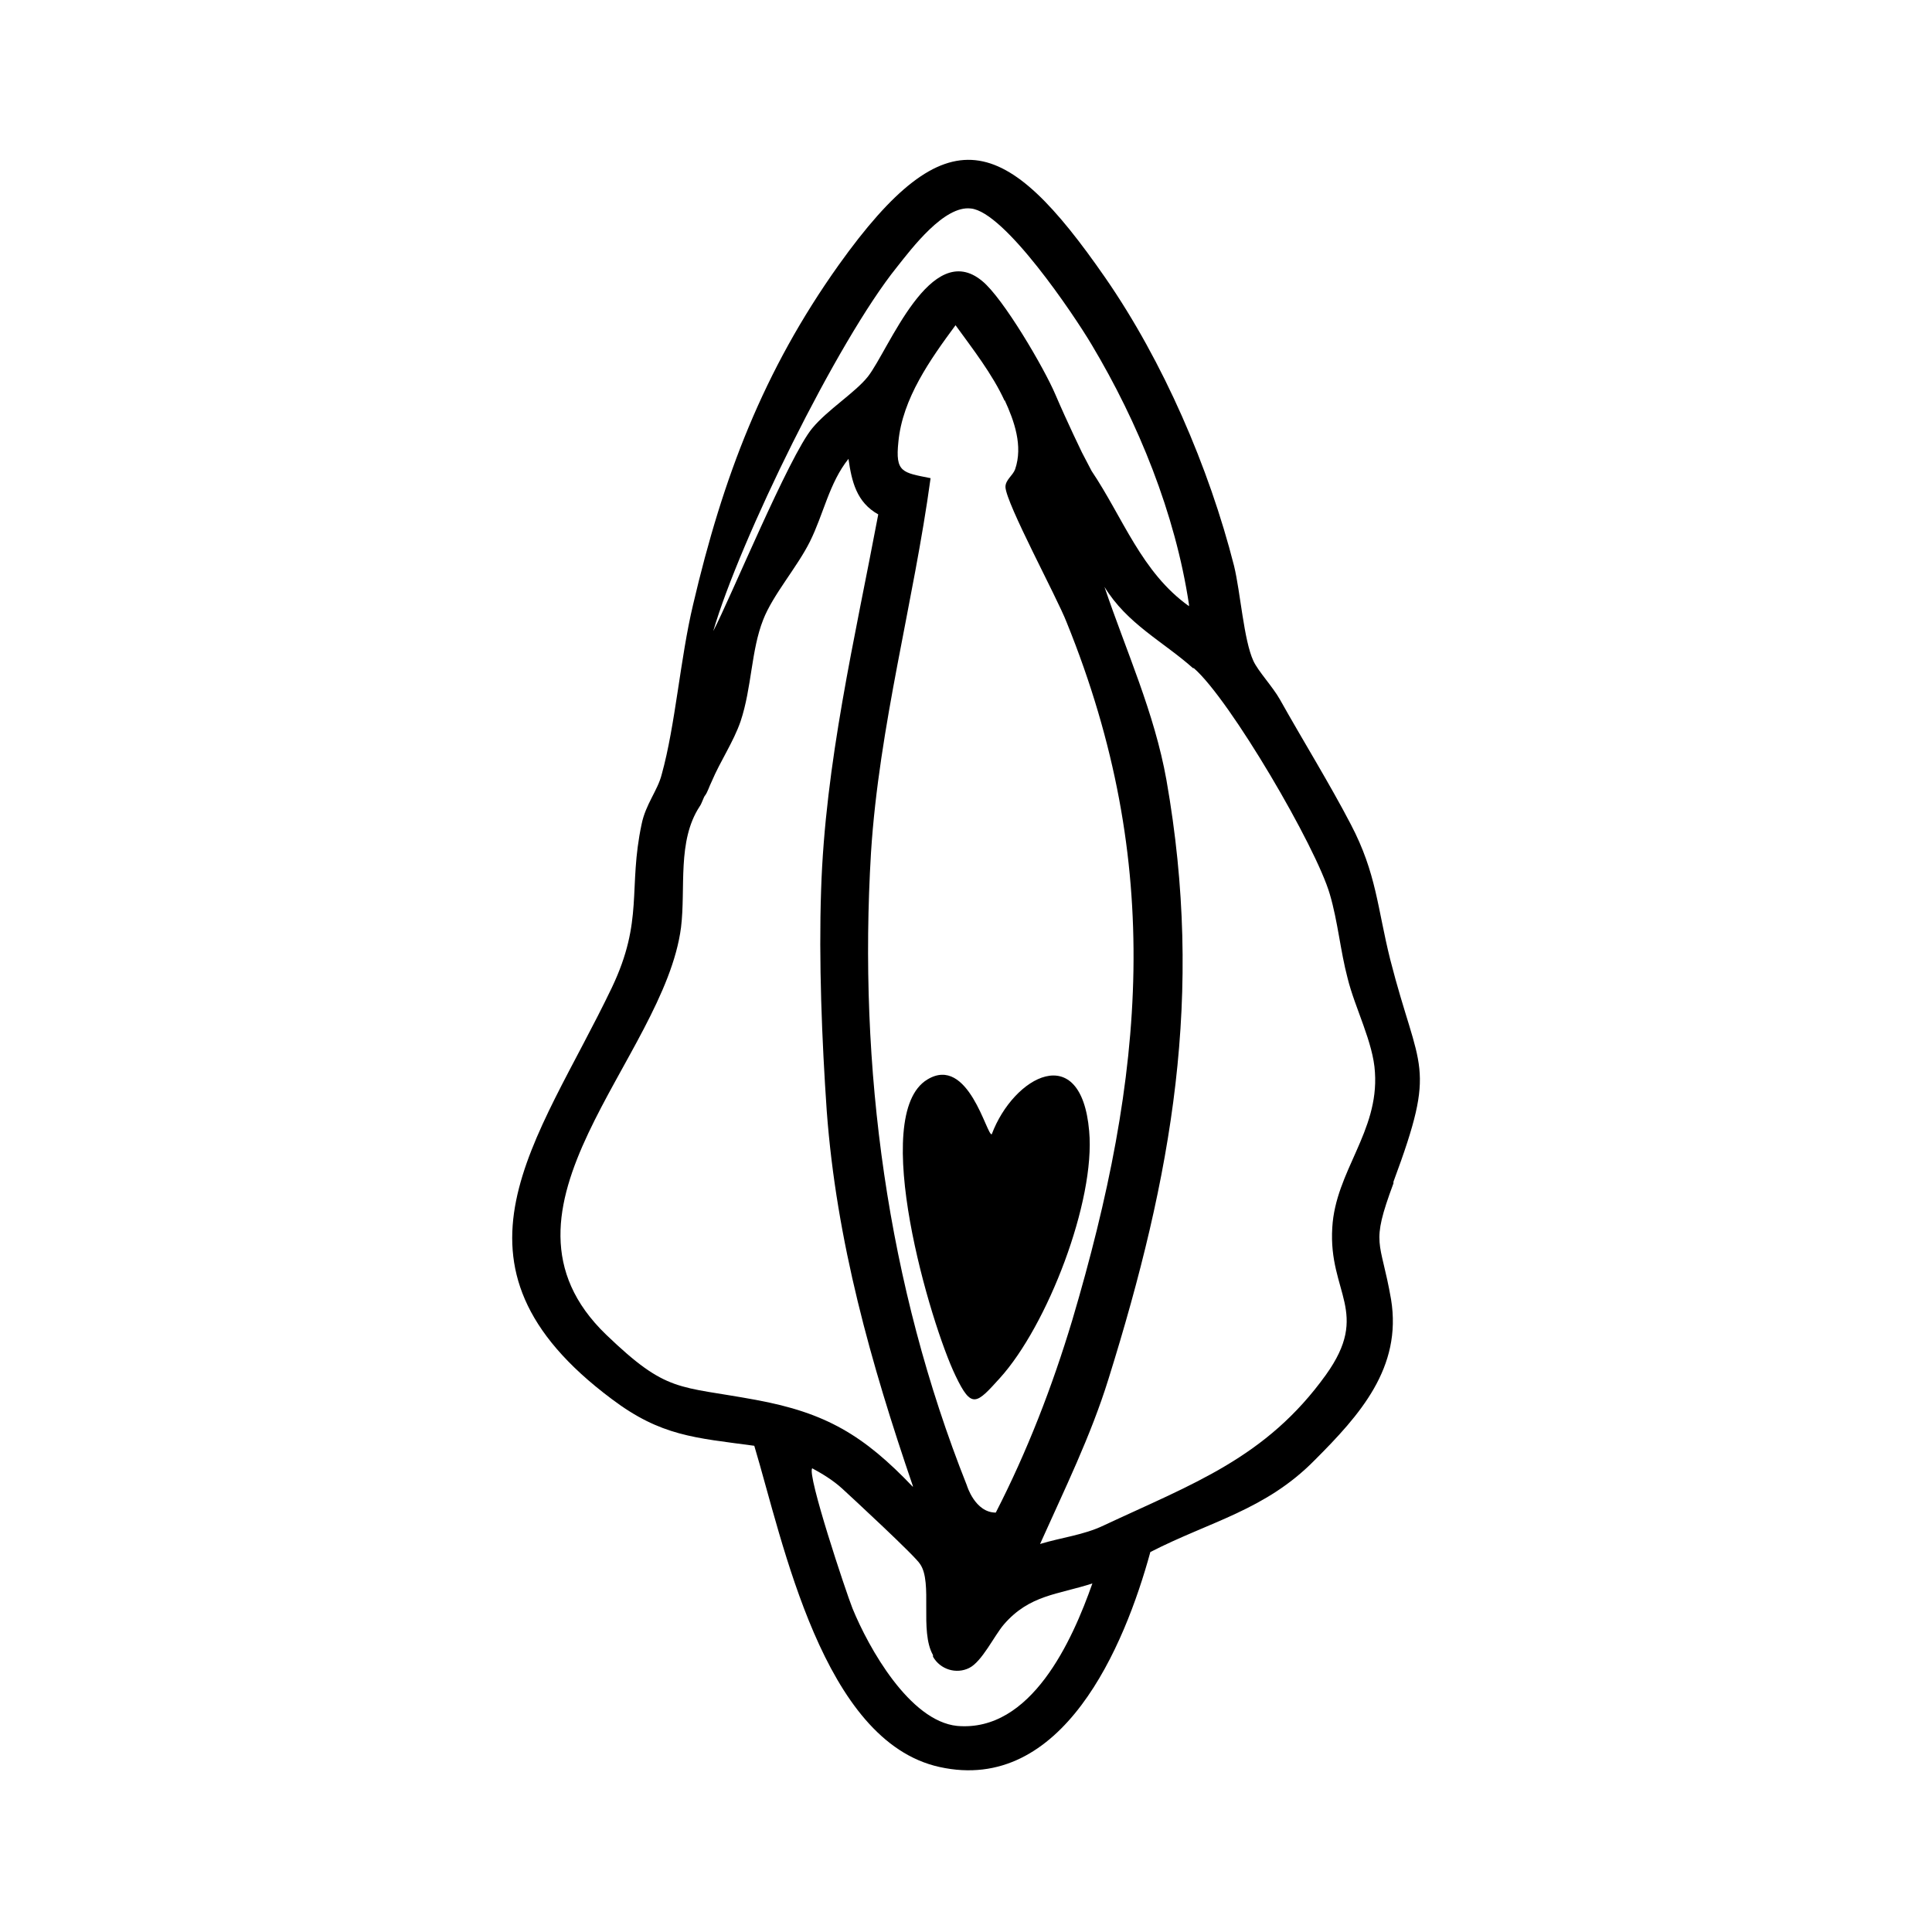
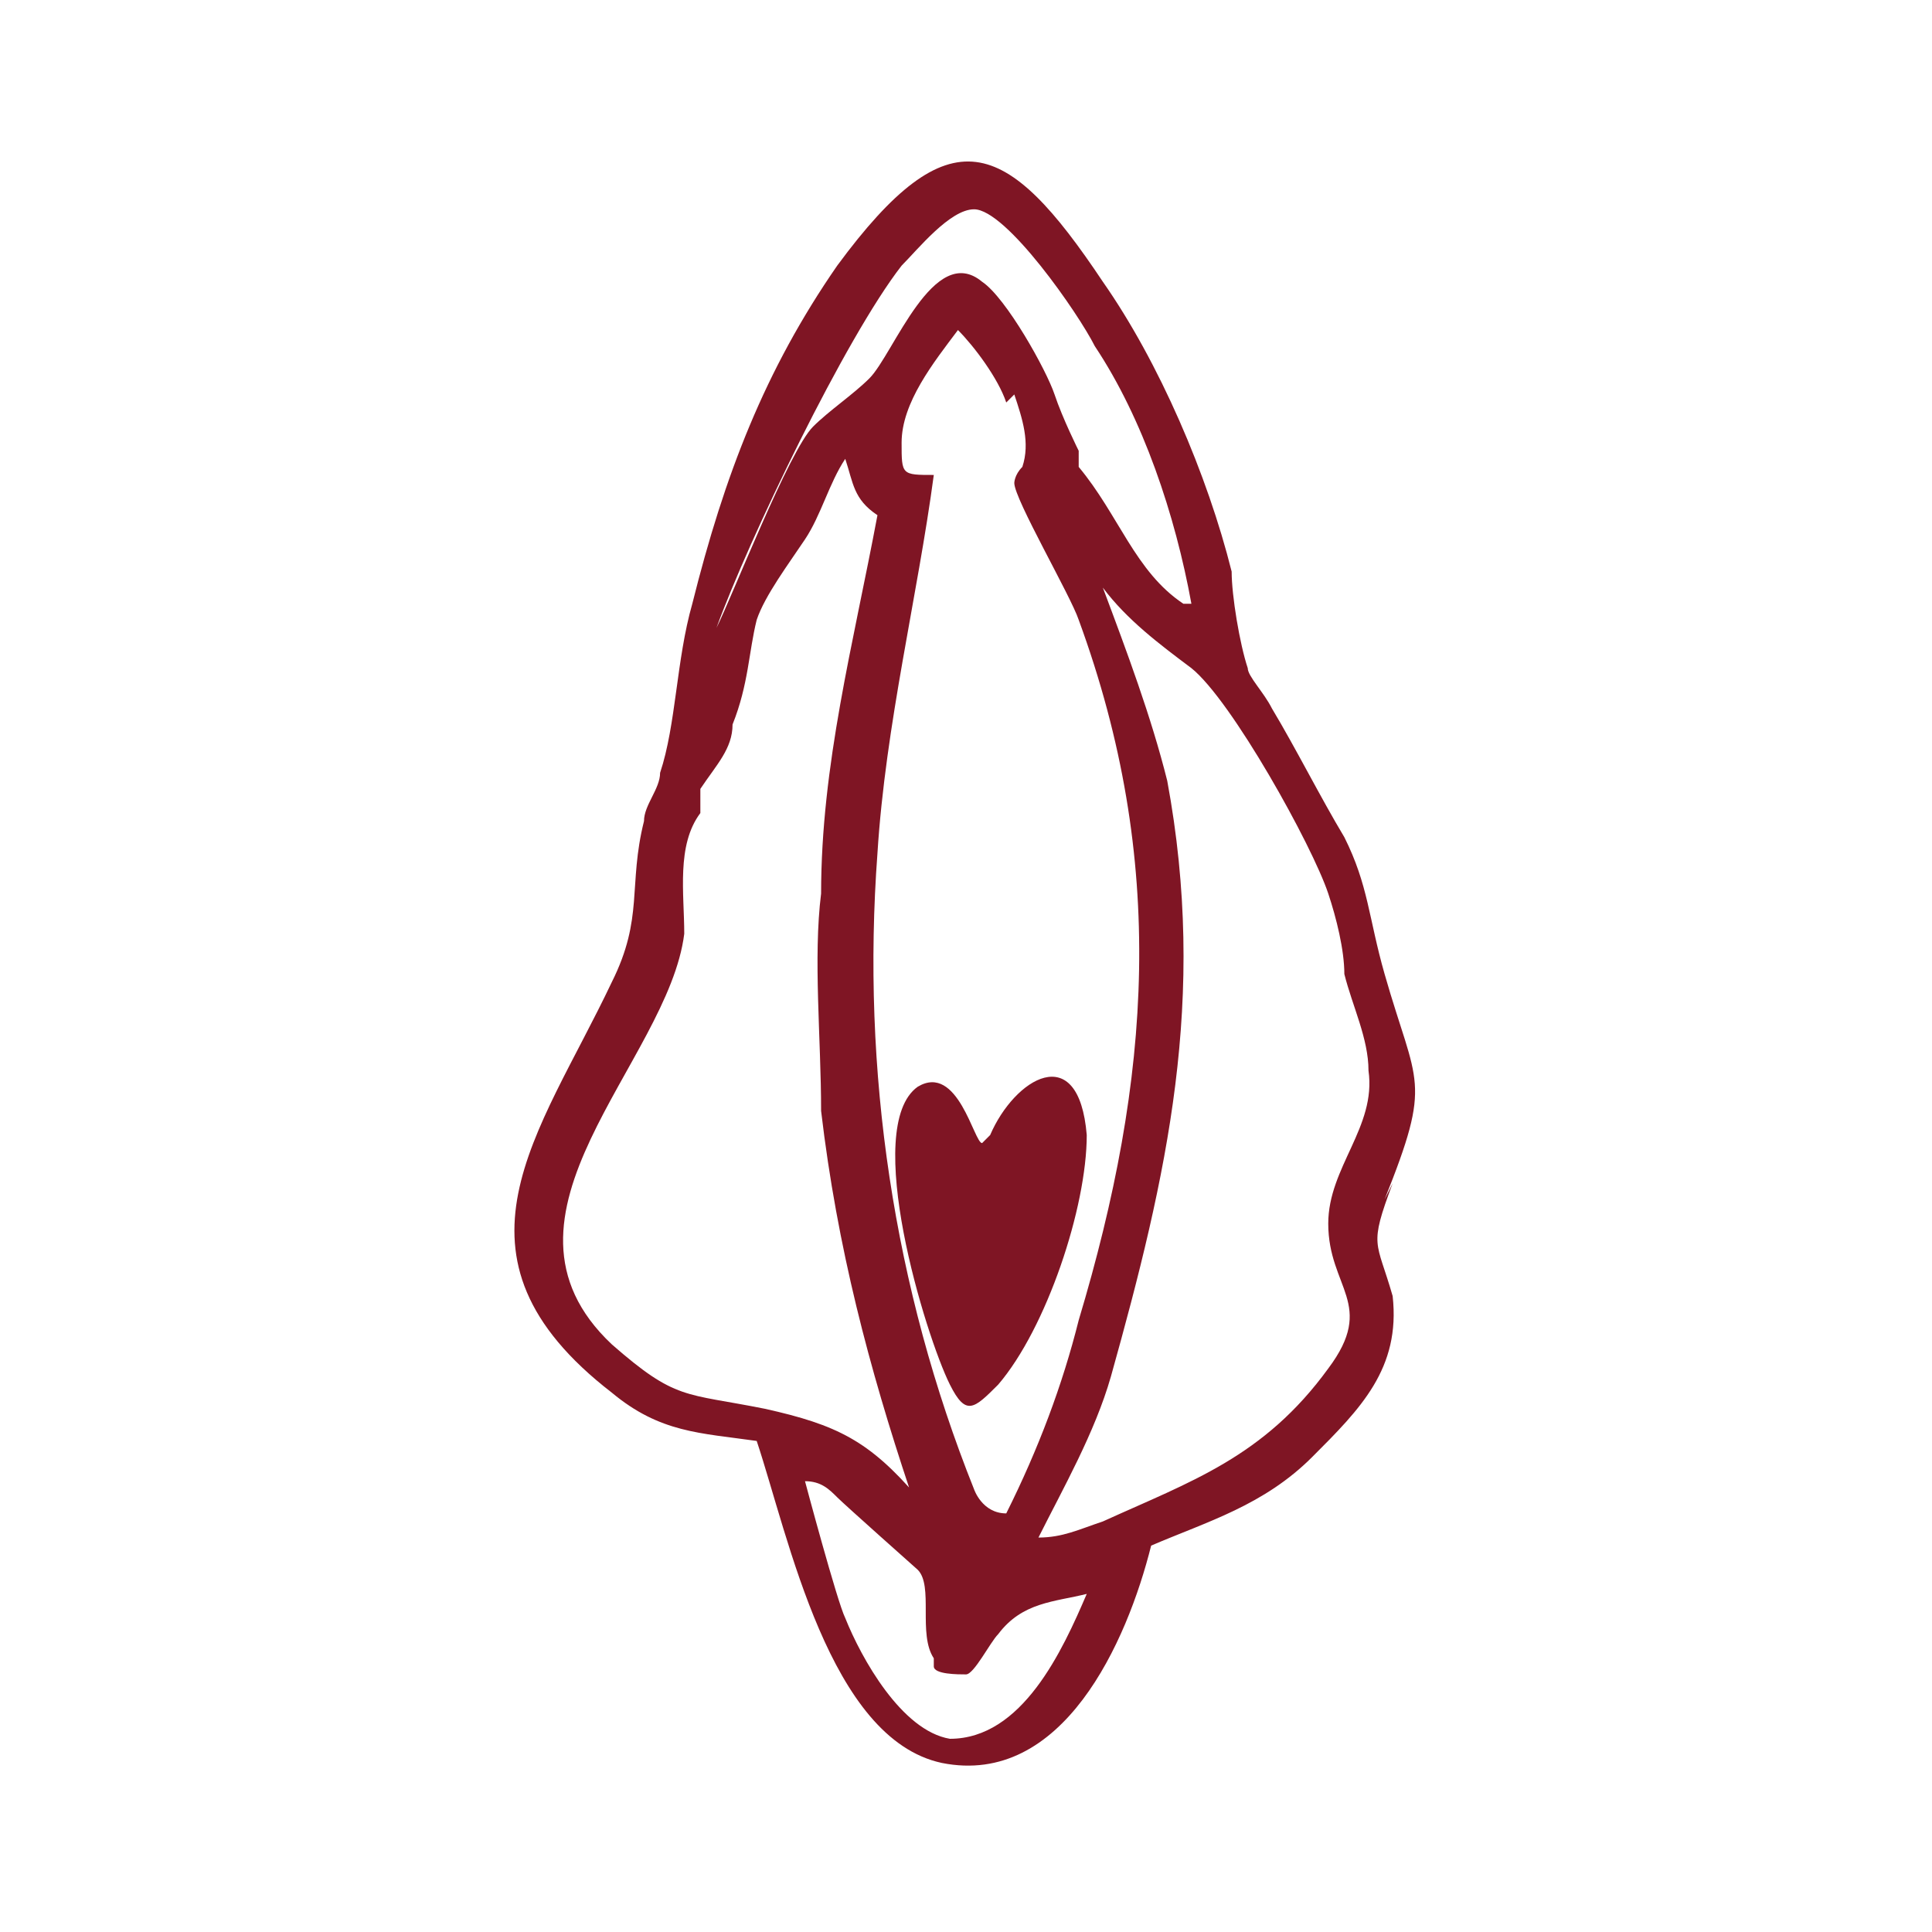
- <svg xmlns="http://www.w3.org/2000/svg" id="Layer_1" viewBox="0 0 24 24">
+ <svg xmlns="http://www.w3.org/2000/svg" id="Layer_1" version="1.1" viewBox="0 0 24 24">
+   <defs>
+     <style>
+       .st0 {
+         fill: #7f1524;
+       }
+     </style>
+   </defs>
  <g id="_x36_1WxQP.tif">
    <g>
-       <path d="M17.31,14.7c-.29.78-.16.69-.03,1.44.14.85-.39,1.44-.95,2-.61.62-1.3.76-2.04,1.14-.32,1.17-1.09,3.01-2.62,2.67-1.45-.32-1.94-2.79-2.3-3.99-.74-.1-1.16-.12-1.77-.58-2.25-1.68-.92-3.19,0-5.11.4-.84.2-1.23.37-2.03.05-.25.2-.42.25-.62.17-.61.23-1.44.39-2.11.37-1.58.87-2.9,1.81-4.22,1.35-1.89,2.07-1.63,3.31.16.72,1.04,1.29,2.36,1.6,3.58.08.33.12.92.24,1.18.06.13.24.32.33.48.28.5.62,1.05.88,1.55.32.61.33,1.04.49,1.68.36,1.41.59,1.28.04,2.76ZM14.77,7.51c-.17-1.13-.63-2.26-1.21-3.23-.22-.37-1.08-1.65-1.5-1.69-.33-.04-.73.49-.92.73-.74.92-1.95,3.39-2.28,4.52.21-.4.94-2.17,1.23-2.52.19-.23.53-.44.69-.64.26-.33.78-1.72,1.42-1.19.26.21.77,1.08.91,1.41.15.35.33.72.33.72l.12.23c.39.58.62,1.26,1.21,1.68ZM12.48,4.98c-.15-.33-.4-.65-.61-.94-.31.42-.66.91-.71,1.45-.04.38.05.38.4.45-.21,1.54-.64,3.08-.74,4.65-.16,2.67.2,5.37,1.19,7.86,0,0,.1.34.36.34.39-.76.7-1.56.95-2.39.9-3.04,1.15-5.66-.07-8.67-.12-.31-.75-1.47-.76-1.68,0-.09.09-.14.12-.22.1-.29-.01-.6-.13-.86ZM11.34,18.46c-.52-1.52-.95-3.04-1.07-4.66-.06-.87-.1-1.87-.07-2.74.05-1.58.42-3.13.71-4.67-.27-.15-.33-.41-.37-.69-.24.3-.31.69-.48,1.03-.16.32-.46.66-.58.97-.15.38-.14.84-.28,1.26-.09.26-.25.49-.36.75-.03.06-.05.13-.08.17-.02.02-.04.1-.07.14-.28.43-.17,1.01-.23,1.5-.21,1.63-2.55,3.5-.93,5.06.76.73.89.63,1.86.81.87.16,1.34.44,1.95,1.08ZM14.82,8.3c-.37-.33-.82-.55-1.1-1.01.27.8.62,1.56.77,2.4.47,2.67.07,4.91-.72,7.44-.22.71-.55,1.38-.85,2.05.26-.08.54-.11.79-.23,1.11-.52,2.02-.84,2.76-1.87.56-.78.03-1.02.08-1.83.04-.7.58-1.19.53-1.93-.02-.37-.25-.8-.34-1.17-.09-.34-.12-.7-.22-1.04-.17-.59-1.24-2.42-1.69-2.81ZM11.59,20.56c-.17-.3,0-.9-.16-1.13-.05-.09-.85-.83-.97-.94-.11-.1-.24-.18-.37-.25-.07.07.42,1.54.5,1.74.2.49.71,1.4,1.3,1.46.92.08,1.43-1.06,1.68-1.77-.43.14-.78.14-1.1.51-.12.14-.27.46-.43.54s-.36.02-.45-.14Z" />
-       <path d="M12.32,14.09c.27-.72,1.11-1.18,1.21-.04.08.87-.52,2.42-1.11,3.07-.29.32-.35.39-.55-.03-.31-.64-1.08-3.24-.35-3.68.51-.31.74.71.8.68Z" />
+       <path class="st0" d="M17.3,14.7c-.3.8-.2.7,0,1.4.1.9-.4,1.4-1,2-.6.6-1.3.8-2,1.1-.3,1.2-1.1,3-2.6,2.7-1.4-.3-1.9-2.8-2.3-4-.7-.1-1.2-.1-1.8-.6-2.2-1.7-.9-3.2,0-5.1.4-.8.2-1.2.4-2,0-.2.2-.4.2-.6.2-.6.2-1.4.4-2.1.4-1.6.9-2.9,1.8-4.2,1.4-1.9,2.1-1.6,3.3.2.7,1,1.3,2.4,1.6,3.6,0,.3.1.9.2,1.2,0,.1.2.3.3.5.3.5.6,1.1.9,1.6.3.6.3,1,.5,1.7.4,1.4.6,1.3,0,2.8h0ZM14.8,7.5c-.2-1.1-.6-2.3-1.2-3.2-.2-.4-1.1-1.7-1.5-1.7-.3,0-.7.5-.9.7-.7.9-1.9,3.4-2.3,4.5.2-.4.9-2.2,1.2-2.5.2-.2.5-.4.7-.6.3-.3.8-1.7,1.4-1.2.3.2.8,1.1.9,1.4.1.3.3.7.3.7v.2c.5.6.7,1.3,1.3,1.7h0ZM12.5,5c-.1-.3-.4-.7-.6-.9-.3.4-.7.9-.7,1.4,0,.4,0,.4.4.4-.2,1.5-.6,3.1-.7,4.7-.2,2.7.2,5.4,1.2,7.9,0,0,.1.3.4.3.4-.8.7-1.6.9-2.4.9-3,1.1-5.7,0-8.7-.1-.3-.8-1.5-.8-1.7,0,0,0-.1.1-.2.1-.3,0-.6-.1-.9h0ZM11.3,18.5c-.5-1.5-.9-3-1.1-4.7,0-.9-.1-1.9,0-2.7,0-1.6.4-3.1.7-4.7-.3-.2-.3-.4-.4-.7-.2.3-.3.7-.5,1-.2.3-.5.7-.6,1-.1.4-.1.8-.3,1.3,0,.3-.2.5-.4.8,0,0,0,.1,0,.2,0,0,0,.1,0,.1-.3.4-.2,1-.2,1.5-.2,1.6-2.6,3.5-.9,5.1.8.7.9.6,1.9.8.9.2,1.3.4,1.9,1.1h0ZM14.8,8.3c-.4-.3-.8-.6-1.1-1,.3.8.6,1.6.8,2.4.5,2.7,0,4.9-.7,7.4-.2.7-.6,1.4-.9,2,.3,0,.5-.1.8-.2,1.1-.5,2-.8,2.8-1.9.6-.8,0-1,0-1.8,0-.7.6-1.2.5-1.9,0-.4-.2-.8-.3-1.2,0-.3-.1-.7-.2-1-.2-.6-1.2-2.4-1.7-2.8h0ZM11.6,20.6c-.2-.3,0-.9-.2-1.1,0,0-.9-.8-1-.9-.1-.1-.2-.2-.4-.2,0,0,.4,1.5.5,1.7.2.5.7,1.4,1.3,1.5.9,0,1.4-1.1,1.7-1.8-.4.1-.8.1-1.1.5-.1.1-.3.5-.4.5s-.4,0-.4-.1h0Z" />
+       <path class="st0" d="M12.3,14.1c.3-.7,1.1-1.2,1.2,0,0,.9-.5,2.4-1.1,3.1-.3.3-.4.4-.6,0-.3-.6-1.1-3.2-.4-3.7.5-.3.7.7.8.7Z" />
    </g>
  </g>
</svg>
